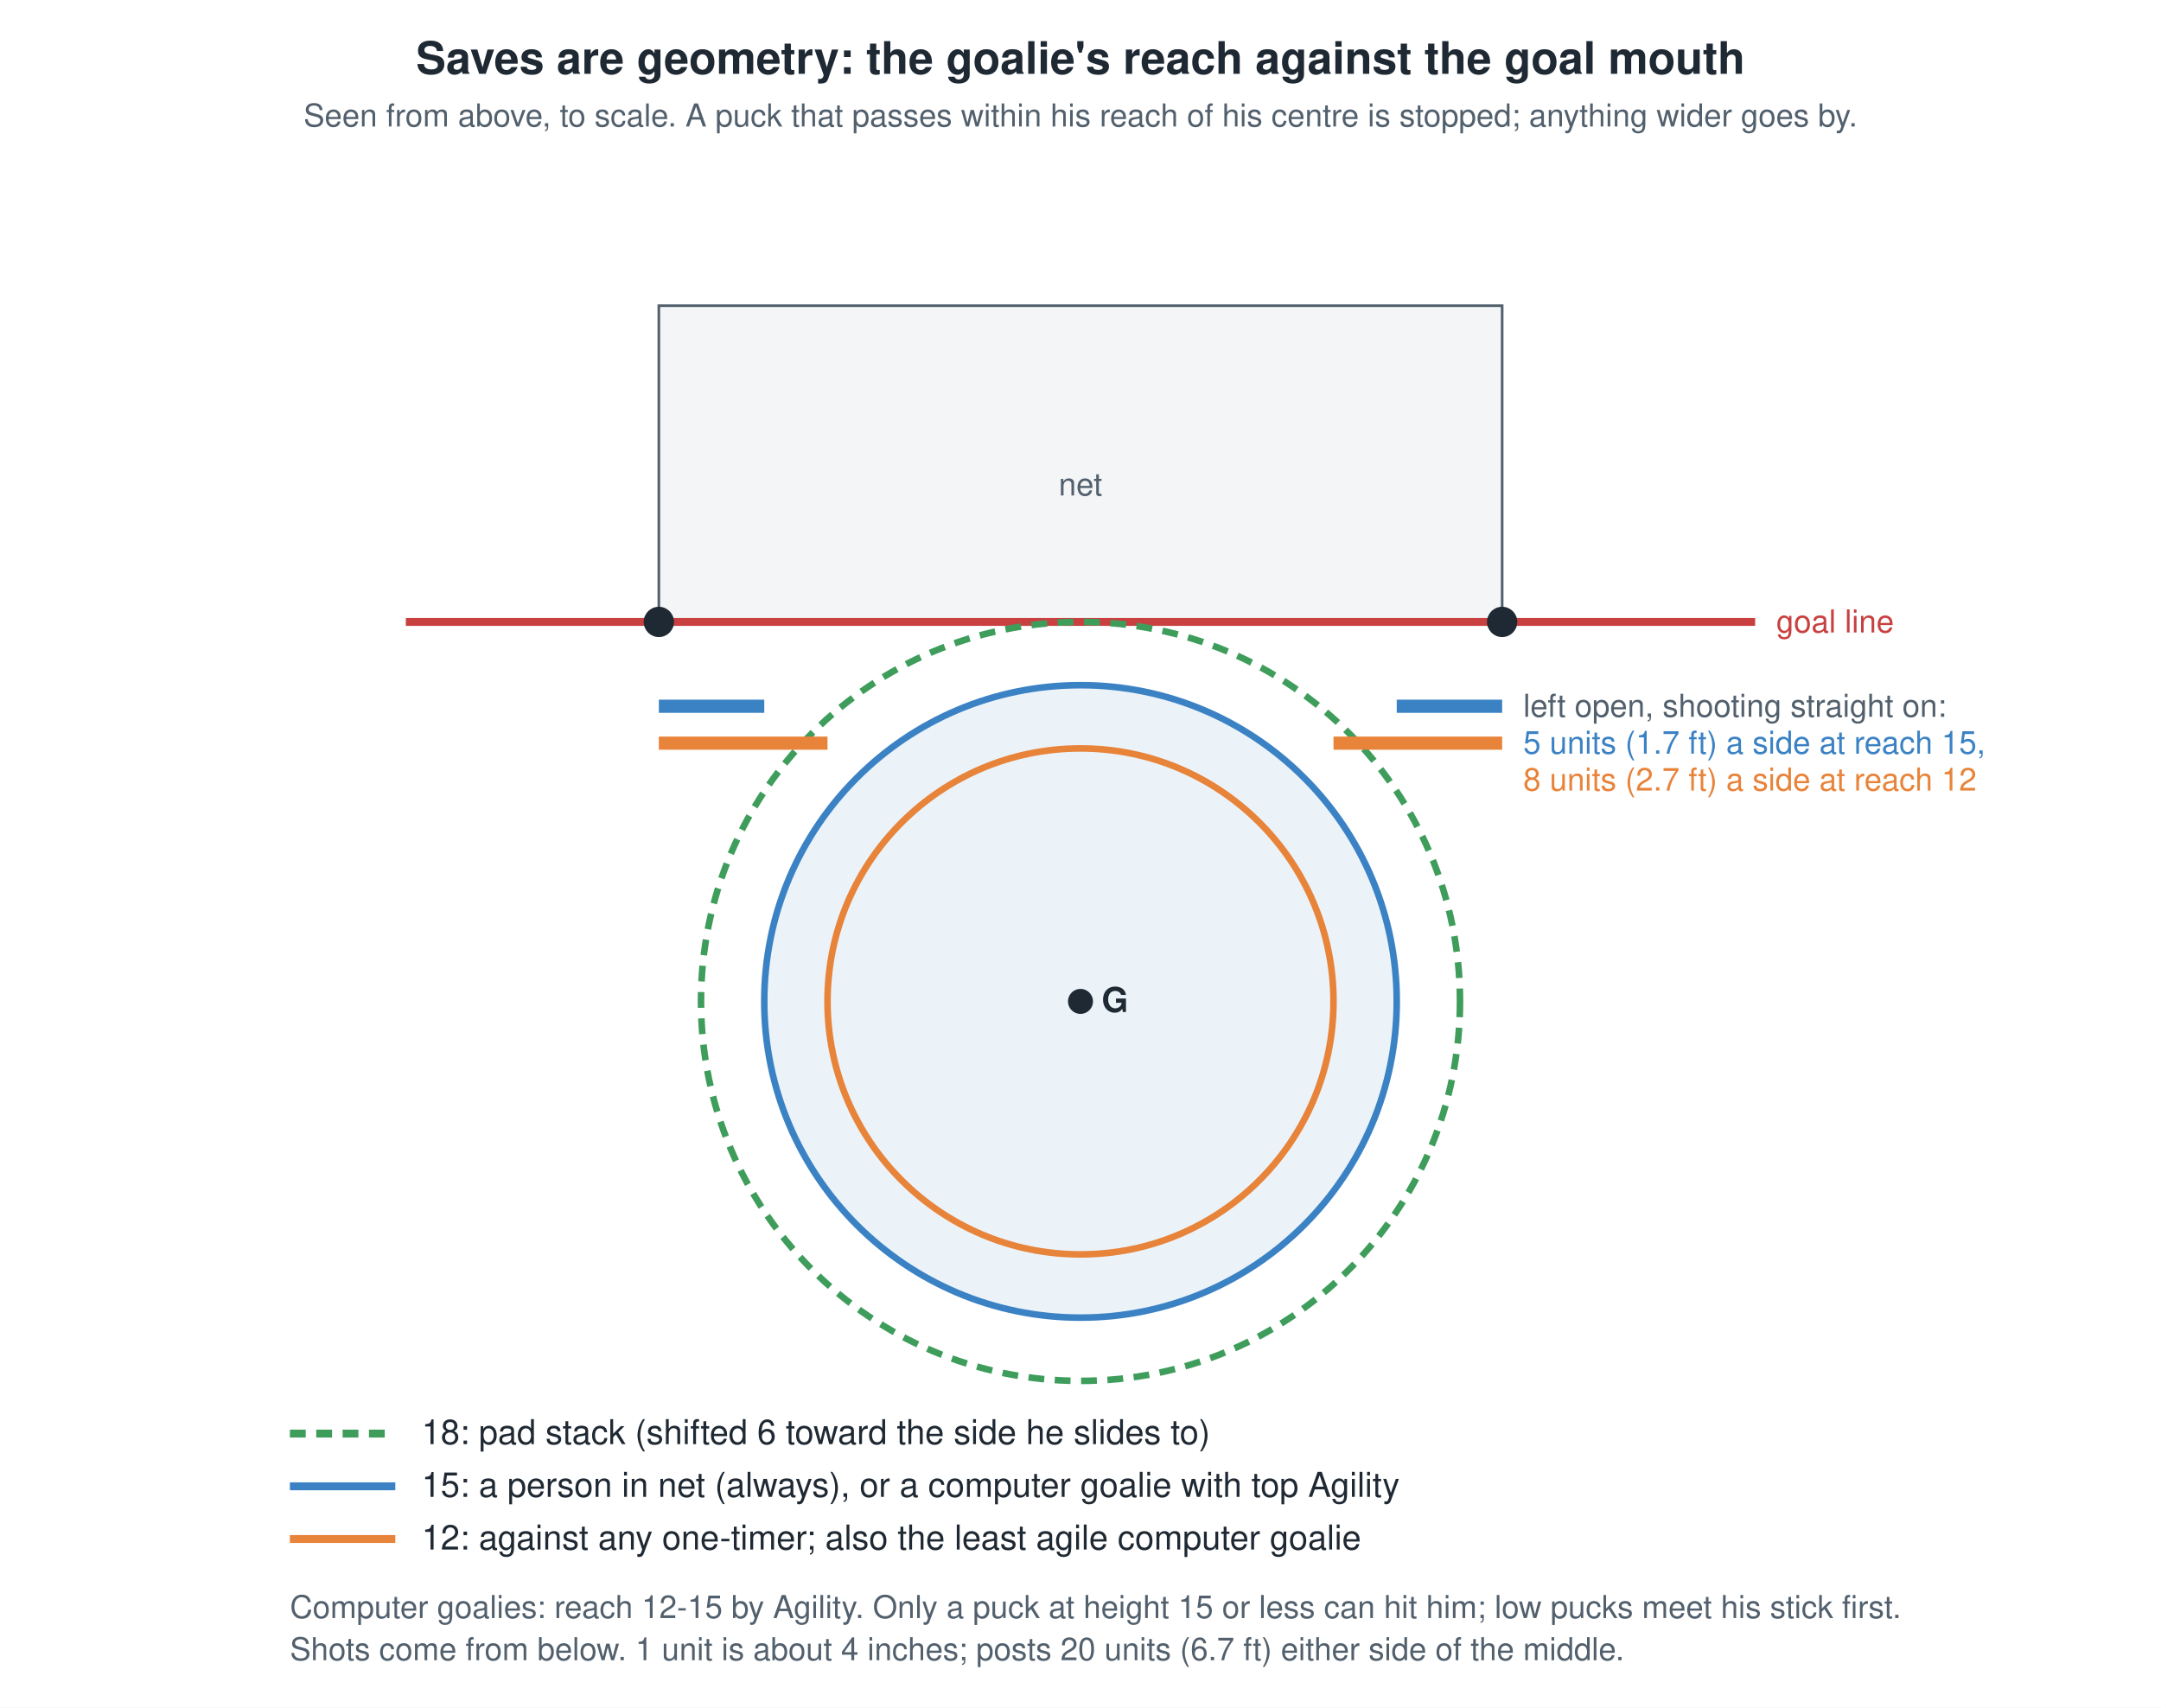
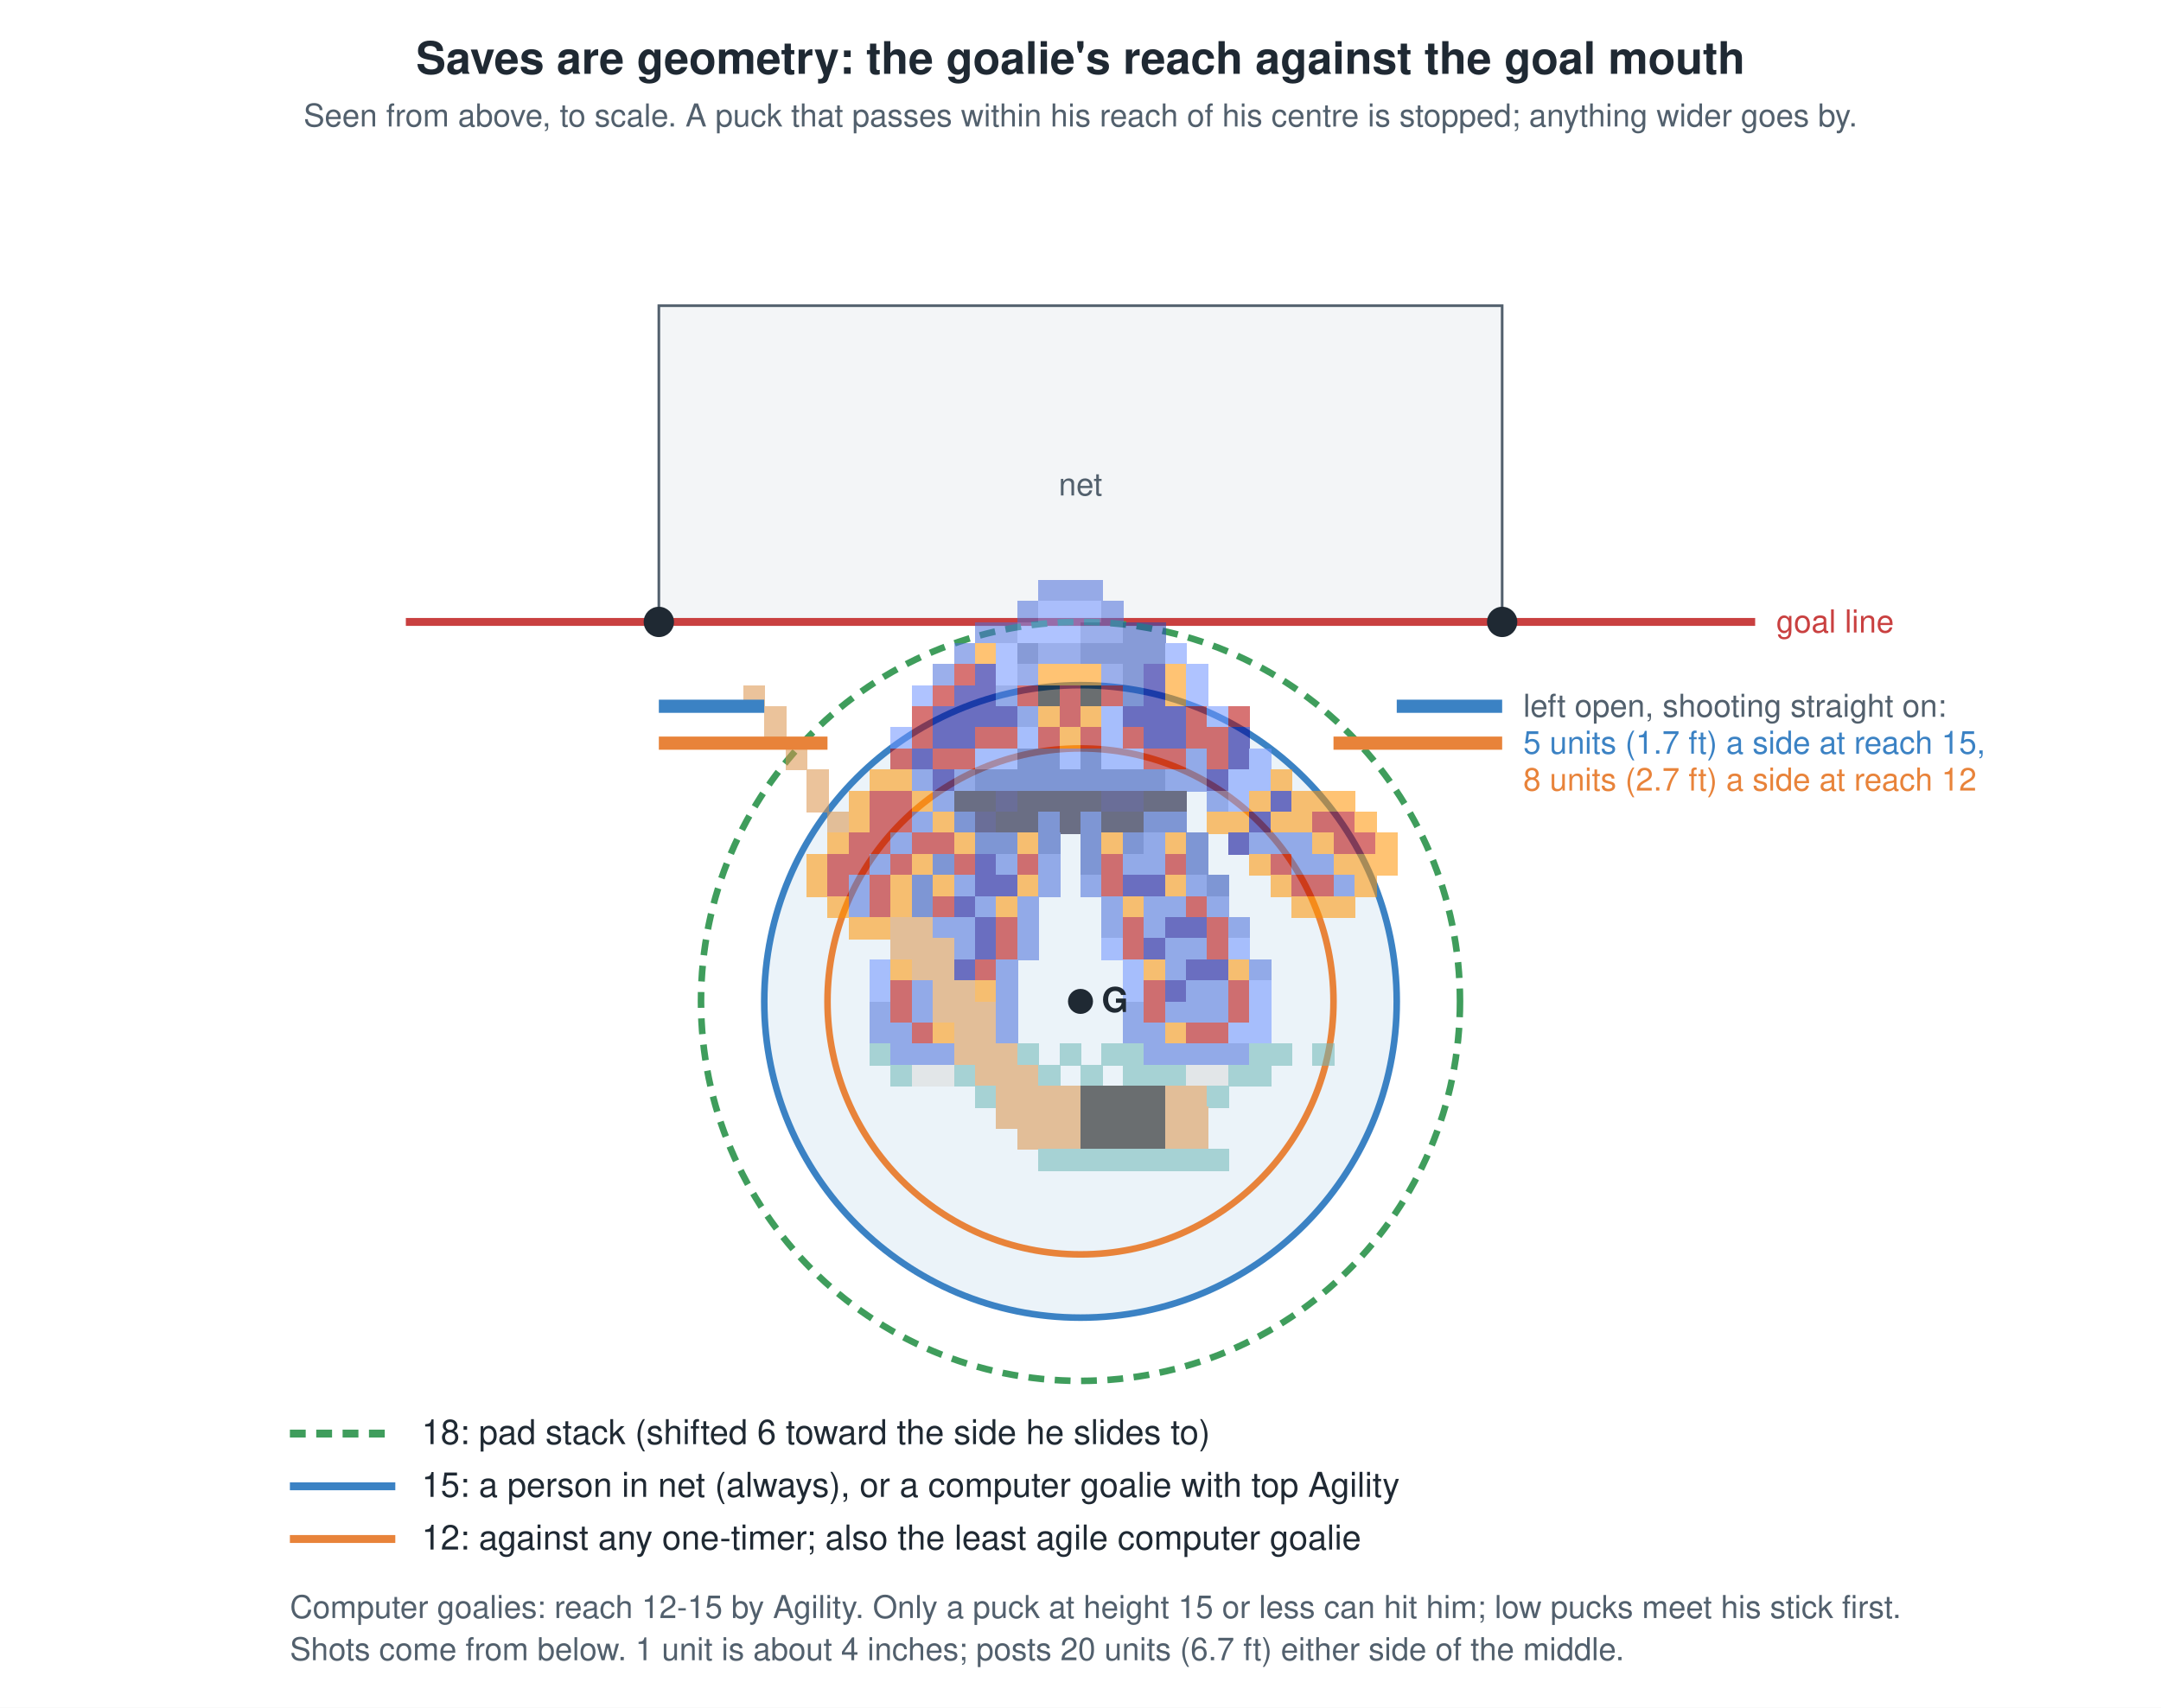
<svg xmlns="http://www.w3.org/2000/svg" width="820" height="648" viewBox="0 0 820 648" font-family="Segoe UI, Helvetica, Arial, sans-serif">
  <rect width="820" height="648" fill="#ffffff" />
  <defs>
    <marker id="arr" viewBox="0 0 10 10" refX="9" refY="5" markerWidth="7" markerHeight="7" orient="auto-start-reverse">
      <path d="M0,0 L10,5 L0,10 z" fill="#1f2933" />
    </marker>
  </defs>
  <text x="410.0" y="28.0" font-size="17" fill="#1f2933" text-anchor="middle" font-weight="bold">Saves are geometry: the goalie's reach against the goal mouth</text>
  <text x="410.0" y="48.0" font-size="12" fill="#52606d" text-anchor="middle" font-weight="normal">Seen from above, to scale. A puck that passes within his reach of his centre is stopped; anything wider goes by.</text>
  <rect x="250" y="116" width="320" height="120" fill="#f3f5f7" stroke="#52606d" />
  <line x1="154.0" y1="236.0" x2="666.0" y2="236.0" stroke="#c94040" stroke-width="3" />
  <text x="674.0" y="240.0" font-size="12" fill="#c94040" text-anchor="start" font-weight="normal">goal line</text>
  <circle cx="250.0" cy="236.0" r="5.0" fill="#1f2933" fill-opacity="1" stroke="#1f2933" stroke-width="1.5" />
  <circle cx="570.0" cy="236.0" r="5.0" fill="#1f2933" fill-opacity="1" stroke="#1f2933" stroke-width="1.5" />
  <text x="410.0" y="188.0" font-size="12" fill="#52606d" text-anchor="middle" font-weight="normal">net</text>
  <circle cx="410.0" cy="380.0" r="144.0" fill="none" fill-opacity="1" stroke="#3f9d5c" stroke-width="2.5" stroke-dasharray="6 4" />
  <circle cx="410.0" cy="380.0" r="120.0" fill="#3b82c4" fill-opacity="0.1" stroke="#3b82c4" stroke-width="2.5" />
  <circle cx="410.0" cy="380.0" r="96.0" fill="none" fill-opacity="1" stroke="#e8833a" stroke-width="2.5" />
+   <g opacity="0.55" shape-rendering="crispEdges">
+     <rect x="394.0" y="220.0" width="8.4" height="8.4" fill="#486dda" />
+     <rect x="402.0" y="220.0" width="8.4" height="8.4" fill="#486dda" />
+     <rect x="410.0" y="220.0" width="8.4" height="8.4" fill="#486dda" />
+     <rect x="386.0" y="228.0" width="8.4" height="8.4" fill="#486dda" />
+     <rect x="394.0" y="228.0" width="8.4" height="8.4" fill="#6d91ff" />
+     <rect x="402.0" y="228.0" width="8.4" height="8.4" fill="#6d91ff" />
+     <rect x="410.0" y="228.0" width="8.4" height="8.4" fill="#6d91ff" />
+     <rect x="418.0" y="228.0" width="8.4" height="8.4" fill="#486dda" />
+     <rect x="370.0" y="236.0" width="8.4" height="8.4" fill="#486dda" />
+     <rect x="378.0" y="236.0" width="8.4" height="8.4" fill="#486dda" />
+     <rect x="386.0" y="236.0" width="8.4" height="8.4" fill="#6d91ff" />
+     <rect x="394.0" y="236.0" width="8.4" height="8.4" fill="#6d91ff" />
+     <rect x="402.0" y="236.0" width="8.4" height="8.4" fill="#6d91ff" />
+     <rect x="410.0" y="236.0" width="8.4" height="8.4" fill="#486dda" />
+     <rect x="418.0" y="236.0" width="8.4" height="8.4" fill="#486dda" />
+     <rect x="426.0" y="236.0" width="8.4" height="8.4" fill="#2448b6" />
+     <rect x="434.0" y="236.0" width="8.4" height="8.4" fill="#2448b6" />
+     <rect x="362.0" y="244.0" width="8.4" height="8.4" fill="#486dda" />
+     <rect x="370.0" y="244.0" width="8.4" height="8.4" fill="#ff9100" />
+     <rect x="378.0" y="244.0" width="8.4" height="8.4" fill="#6d91ff" />
+     <rect x="386.0" y="244.0" width="8.4" height="8.4" fill="#2448b6" />
+     <rect x="394.0" y="244.0" width="8.4" height="8.4" fill="#486dda" />
+     <rect x="402.0" y="244.0" width="8.4" height="8.4" fill="#486dda" />
+     <rect x="410.0" y="244.0" width="8.4" height="8.4" fill="#2448b6" />
+     <rect x="418.0" y="244.0" width="8.4" height="8.4" fill="#2448b6" />
+     <rect x="426.0" y="244.0" width="8.4" height="8.4" fill="#2448b6" />
+     <rect x="434.0" y="244.0" width="8.4" height="8.4" fill="#2448b6" />
+     <rect x="442.0" y="244.0" width="8.4" height="8.4" fill="#6d91ff" />
+     <rect x="354.0" y="252.0" width="8.4" height="8.4" fill="#486dda" />
+     <rect x="362.0" y="252.0" width="8.4" height="8.4" fill="#b60000" />
+     <rect x="370.0" y="252.0" width="8.4" height="8.4" fill="#000091" />
+     <rect x="378.0" y="252.0" width="8.4" height="8.4" fill="#6d91ff" />
+     <rect x="386.0" y="252.0" width="8.4" height="8.4" fill="#486dda" />
+     <rect x="394.0" y="252.0" width="8.4" height="8.4" fill="#ff9100" />
+     <rect x="402.0" y="252.0" width="8.4" height="8.4" fill="#ff9100" />
+     <rect x="410.0" y="252.0" width="8.4" height="8.4" fill="#ff9100" />
+     <rect x="418.0" y="252.0" width="8.4" height="8.4" fill="#486dda" />
+     <rect x="426.0" y="252.0" width="8.4" height="8.4" fill="#2448b6" />
+     <rect x="434.0" y="252.0" width="8.4" height="8.4" fill="#000091" />
+     <rect x="442.0" y="252.0" width="8.4" height="8.4" fill="#ff9100" />
+     <rect x="450.0" y="252.0" width="8.4" height="8.4" fill="#6d91ff" />
+     <rect x="282.0" y="260.0" width="8.4" height="8.4" fill="#da9148" />
+     <rect x="346.0" y="260.0" width="8.4" height="8.4" fill="#6d91ff" />
+     <rect x="354.0" y="260.0" width="8.4" height="8.4" fill="#b60000" />
+     <rect x="362.0" y="260.0" width="8.4" height="8.4" fill="#000091" />
+     <rect x="370.0" y="260.0" width="8.4" height="8.4" fill="#000091" />
+     <rect x="378.0" y="260.0" width="8.4" height="8.4" fill="#486dda" />
+     <rect x="386.0" y="260.0" width="8.4" height="8.4" fill="#b60000" />
+     <rect x="394.0" y="260.0" width="8.4" height="8.4" fill="#000000" />
+     <rect x="402.0" y="260.0" width="8.4" height="8.4" fill="#b60000" />
+     <rect x="410.0" y="260.0" width="8.4" height="8.4" fill="#000000" />
+     <rect x="418.0" y="260.0" width="8.4" height="8.4" fill="#b60000" />
+     <rect x="426.0" y="260.0" width="8.4" height="8.4" fill="#2448b6" />
+     <rect x="434.0" y="260.0" width="8.4" height="8.4" fill="#000091" />
+     <rect x="442.0" y="260.0" width="8.4" height="8.4" fill="#ff9100" />
+     <rect x="450.0" y="260.0" width="8.4" height="8.4" fill="#6d91ff" />
+     <rect x="290.0" y="268.0" width="8.4" height="8.4" fill="#da9148" />
+     <rect x="346.0" y="268.0" width="8.4" height="8.4" fill="#b60000" />
+     <rect x="354.0" y="268.0" width="8.4" height="8.4" fill="#000091" />
+     <rect x="362.0" y="268.0" width="8.4" height="8.4" fill="#000091" />
+     <rect x="370.0" y="268.0" width="8.4" height="8.4" fill="#000091" />
+     <rect x="378.0" y="268.0" width="8.4" height="8.4" fill="#000091" />
+     <rect x="386.0" y="268.0" width="8.4" height="8.4" fill="#486dda" />
+     <rect x="394.0" y="268.0" width="8.4" height="8.4" fill="#ff9100" />
+     <rect x="402.0" y="268.0" width="8.4" height="8.4" fill="#b60000" />
+     <rect x="410.0" y="268.0" width="8.4" height="8.4" fill="#ff9100" />
+     <rect x="418.0" y="268.0" width="8.4" height="8.4" fill="#6d91ff" />
+     <rect x="426.0" y="268.0" width="8.4" height="8.4" fill="#000091" />
+     <rect x="434.0" y="268.0" width="8.4" height="8.4" fill="#000091" />
+     <rect x="442.0" y="268.0" width="8.4" height="8.4" fill="#000091" />
+     <rect x="450.0" y="268.0" width="8.4" height="8.4" fill="#b60000" />
+     <rect x="458.0" y="268.0" width="8.4" height="8.4" fill="#6d91ff" />
+     <rect x="466.0" y="268.0" width="8.4" height="8.4" fill="#b60000" />
+     <rect x="290.0" y="276.0" width="8.4" height="8.4" fill="#da9148" />
+     <rect x="338.0" y="276.0" width="8.4" height="8.4" fill="#6d91ff" />
+     <rect x="346.0" y="276.0" width="8.4" height="8.4" fill="#b60000" />
+     <rect x="354.0" y="276.0" width="8.4" height="8.4" fill="#000091" />
+     <rect x="362.0" y="276.0" width="8.4" height="8.4" fill="#000091" />
+     <rect x="370.0" y="276.0" width="8.4" height="8.4" fill="#b60000" />
+     <rect x="378.0" y="276.0" width="8.4" height="8.4" fill="#b60000" />
+     <rect x="386.0" y="276.0" width="8.4" height="8.4" fill="#6d91ff" />
+     <rect x="394.0" y="276.0" width="8.4" height="8.4" fill="#b60000" />
+     <rect x="402.0" y="276.0" width="8.4" height="8.4" fill="#ff9100" />
+     <rect x="410.0" y="276.0" width="8.4" height="8.4" fill="#b60000" />
+     <rect x="418.0" y="276.0" width="8.4" height="8.4" fill="#6d91ff" />
+     <rect x="426.0" y="276.0" width="8.4" height="8.4" fill="#b60000" />
+     <rect x="434.0" y="276.0" width="8.4" height="8.4" fill="#000091" />
+     <rect x="442.0" y="276.0" width="8.4" height="8.4" fill="#000091" />
+     <rect x="450.0" y="276.0" width="8.4" height="8.4" fill="#b60000" />
+     <rect x="458.0" y="276.0" width="8.4" height="8.4" fill="#b60000" />
+     <rect x="466.0" y="276.0" width="8.4" height="8.4" fill="#000091" />
+     <rect x="298.0" y="284.0" width="8.4" height="8.4" fill="#da9148" />
+     <rect x="338.0" y="284.0" width="8.4" height="8.4" fill="#b60000" />
+     <rect x="346.0" y="284.0" width="8.4" height="8.4" fill="#000091" />
+     <rect x="354.0" y="284.0" width="8.4" height="8.4" fill="#b60000" />
+     <rect x="362.0" y="284.0" width="8.4" height="8.4" fill="#b60000" />
+     <rect x="370.0" y="284.0" width="8.4" height="8.4" fill="#6d91ff" />
+     <rect x="378.0" y="284.0" width="8.4" height="8.4" fill="#6d91ff" />
+     <rect x="386.0" y="284.0" width="8.4" height="8.4" fill="#2448b6" />
+     <rect x="394.0" y="284.0" width="8.4" height="8.4" fill="#2448b6" />
+     <rect x="402.0" y="284.0" width="8.4" height="8.4" fill="#6d91ff" />
+     <rect x="410.0" y="284.0" width="8.4" height="8.4" fill="#2448b6" />
+     <rect x="418.0" y="284.0" width="8.4" height="8.4" fill="#6d91ff" />
+     <rect x="426.0" y="284.0" width="8.4" height="8.4" fill="#6d91ff" />
+     <rect x="434.0" y="284.0" width="8.4" height="8.4" fill="#b60000" />
+     <rect x="442.0" y="284.0" width="8.4" height="8.4" fill="#b60000" />
+     <rect x="450.0" y="284.0" width="8.4" height="8.4" fill="#486dda" />
+     <rect x="458.0" y="284.0" width="8.4" height="8.4" fill="#b60000" />
+     <rect x="466.0" y="284.0" width="8.4" height="8.4" fill="#000091" />
+     <rect x="474.0" y="284.0" width="8.4" height="8.4" fill="#6d91ff" />
+     <rect x="306.0" y="292.0" width="8.4" height="8.4" fill="#da9148" />
+     <rect x="330.0" y="292.0" width="8.4" height="8.4" fill="#ff9100" />
+     <rect x="338.0" y="292.0" width="8.4" height="8.4" fill="#ff9100" />
+     <rect x="346.0" y="292.0" width="8.4" height="8.4" fill="#486dda" />
+     <rect x="354.0" y="292.0" width="8.4" height="8.4" fill="#000091" />
+     <rect x="362.0" y="292.0" width="8.4" height="8.4" fill="#486dda" />
+     <rect x="370.0" y="292.0" width="8.4" height="8.4" fill="#2448b6" />
+     <rect x="378.0" y="292.0" width="8.4" height="8.4" fill="#2448b6" />
+     <rect x="386.0" y="292.0" width="8.4" height="8.4" fill="#2448b6" />
+     <rect x="394.0" y="292.0" width="8.4" height="8.4" fill="#2448b6" />
+     <rect x="402.0" y="292.0" width="8.4" height="8.4" fill="#2448b6" />
+     <rect x="410.0" y="292.0" width="8.4" height="8.4" fill="#2448b6" />
+     <rect x="418.0" y="292.0" width="8.4" height="8.4" fill="#2448b6" />
+     <rect x="426.0" y="292.0" width="8.4" height="8.4" fill="#2448b6" />
+     <rect x="434.0" y="292.0" width="8.4" height="8.4" fill="#2448b6" />
+     <rect x="442.0" y="292.0" width="8.4" height="8.4" fill="#486dda" />
+     <rect x="450.0" y="292.0" width="8.4" height="8.4" fill="#486dda" />
+     <rect x="458.0" y="292.0" width="8.4" height="8.4" fill="#000091" />
+     <rect x="466.0" y="292.0" width="8.4" height="8.4" fill="#6d91ff" />
+     <rect x="474.0" y="292.0" width="8.4" height="8.4" fill="#6d91ff" />
+     <rect x="482.0" y="292.0" width="8.4" height="8.4" fill="#ff9100" />
+     <rect x="306.0" y="300.0" width="8.4" height="8.4" fill="#da9148" />
+     <rect x="322.0" y="300.0" width="8.4" height="8.4" fill="#ff9100" />
+     <rect x="330.0" y="300.0" width="8.4" height="8.4" fill="#b60000" />
+     <rect x="338.0" y="300.0" width="8.4" height="8.4" fill="#b60000" />
+     <rect x="346.0" y="300.0" width="8.4" height="8.4" fill="#ff9100" />
+     <rect x="354.0" y="300.0" width="8.4" height="8.4" fill="#486dda" />
+     <rect x="362.0" y="300.0" width="8.4" height="8.4" fill="#000024" />
+     <rect x="370.0" y="300.0" width="8.4" height="8.4" fill="#000024" />
+     <rect x="378.0" y="300.0" width="8.4" height="8.4" fill="#000048" />
+     <rect x="386.0" y="300.0" width="8.4" height="8.4" fill="#000024" />
+     <rect x="394.0" y="300.0" width="8.4" height="8.4" fill="#000024" />
+     <rect x="402.0" y="300.0" width="8.4" height="8.4" fill="#000024" />
+     <rect x="410.0" y="300.0" width="8.4" height="8.4" fill="#000024" />
+     <rect x="418.0" y="300.0" width="8.4" height="8.4" fill="#000048" />
+     <rect x="426.0" y="300.0" width="8.4" height="8.4" fill="#000048" />
+     <rect x="434.0" y="300.0" width="8.4" height="8.4" fill="#000024" />
+     <rect x="442.0" y="300.0" width="8.4" height="8.4" fill="#000024" />
+     <rect x="458.0" y="300.0" width="8.4" height="8.4" fill="#486dda" />
+     <rect x="466.0" y="300.0" width="8.4" height="8.4" fill="#6d91ff" />
+     <rect x="474.0" y="300.0" width="8.4" height="8.4" fill="#ff9100" />
+     <rect x="482.0" y="300.0" width="8.4" height="8.4" fill="#000091" />
+     <rect x="490.0" y="300.0" width="8.4" height="8.4" fill="#ff9100" />
+     <rect x="498.0" y="300.0" width="8.4" height="8.4" fill="#ff9100" />
+     <rect x="506.0" y="300.0" width="8.4" height="8.4" fill="#ff9100" />
+     <rect x="314.0" y="308.0" width="8.4" height="8.4" fill="#da9148" />
+     <rect x="322.0" y="308.0" width="8.4" height="8.4" fill="#ff9100" />
+     <rect x="330.0" y="308.0" width="8.4" height="8.4" fill="#b60000" />
+     <rect x="338.0" y="308.0" width="8.4" height="8.4" fill="#b60000" />
+     <rect x="346.0" y="308.0" width="8.4" height="8.4" fill="#486dda" />
+     <rect x="354.0" y="308.0" width="8.4" height="8.4" fill="#ff9100" />
+     <rect x="362.0" y="308.0" width="8.4" height="8.4" fill="#2448b6" />
+     <rect x="370.0" y="308.0" width="8.4" height="8.4" fill="#000048" />
+     <rect x="378.0" y="308.0" width="8.4" height="8.4" fill="#000024" />
+     <rect x="386.0" y="308.0" width="8.4" height="8.4" fill="#000024" />
+     <rect x="394.0" y="308.0" width="8.4" height="8.4" fill="#2448b6" />
+     <rect x="402.0" y="308.0" width="8.4" height="8.4" fill="#000024" />
+     <rect x="410.0" y="308.0" width="8.4" height="8.4" fill="#2448b6" />
+     <rect x="418.0" y="308.0" width="8.4" height="8.4" fill="#000024" />
+     <rect x="426.0" y="308.0" width="8.4" height="8.4" fill="#000024" />
+     <rect x="434.0" y="308.0" width="8.4" height="8.4" fill="#2448b6" />
+     <rect x="442.0" y="308.0" width="8.4" height="8.4" fill="#2448b6" />
+     <rect x="458.0" y="308.0" width="8.4" height="8.4" fill="#ff9100" />
+     <rect x="466.0" y="308.0" width="8.4" height="8.4" fill="#ff9100" />
+     <rect x="474.0" y="308.0" width="8.4" height="8.4" fill="#000091" />
+     <rect x="482.0" y="308.0" width="8.4" height="8.4" fill="#ff9100" />
+     <rect x="490.0" y="308.0" width="8.4" height="8.4" fill="#ff9100" />
+     <rect x="498.0" y="308.0" width="8.4" height="8.4" fill="#b60000" />
+     <rect x="506.0" y="308.0" width="8.4" height="8.4" fill="#b60000" />
+     <rect x="514.0" y="308.0" width="8.4" height="8.4" fill="#ff9100" />
+     <rect x="314.0" y="316.0" width="8.4" height="8.4" fill="#ff9100" />
+     <rect x="322.0" y="316.0" width="8.4" height="8.4" fill="#b60000" />
+     <rect x="330.0" y="316.0" width="8.4" height="8.4" fill="#b60000" />
+     <rect x="338.0" y="316.0" width="8.4" height="8.4" fill="#486dda" />
+     <rect x="346.0" y="316.0" width="8.4" height="8.4" fill="#b60000" />
+     <rect x="354.0" y="316.0" width="8.4" height="8.4" fill="#b60000" />
+     <rect x="362.0" y="316.0" width="8.4" height="8.4" fill="#ff9100" />
+     <rect x="370.0" y="316.0" width="8.4" height="8.4" fill="#2448b6" />
+     <rect x="378.0" y="316.0" width="8.4" height="8.4" fill="#2448b6" />
+     <rect x="386.0" y="316.0" width="8.4" height="8.4" fill="#ff9100" />
+     <rect x="394.0" y="316.0" width="8.4" height="8.4" fill="#2448b6" />
+     <rect x="410.0" y="316.0" width="8.4" height="8.4" fill="#2448b6" />
+     <rect x="418.0" y="316.0" width="8.4" height="8.4" fill="#ff9100" />
+     <rect x="426.0" y="316.0" width="8.4" height="8.4" fill="#2448b6" />
+     <rect x="434.0" y="316.0" width="8.4" height="8.4" fill="#486dda" />
+     <rect x="442.0" y="316.0" width="8.4" height="8.4" fill="#ff9100" />
+     <rect x="450.0" y="316.0" width="8.4" height="8.4" fill="#2448b6" />
+     <rect x="466.0" y="316.0" width="8.4" height="8.4" fill="#000091" />
+     <rect x="474.0" y="316.0" width="8.4" height="8.4" fill="#486dda" />
+     <rect x="482.0" y="316.0" width="8.4" height="8.4" fill="#486dda" />
+     <rect x="490.0" y="316.0" width="8.4" height="8.4" fill="#486dda" />
+     <rect x="498.0" y="316.0" width="8.4" height="8.4" fill="#ff9100" />
+     <rect x="506.0" y="316.0" width="8.4" height="8.4" fill="#b60000" />
+     <rect x="514.0" y="316.0" width="8.4" height="8.4" fill="#b60000" />
+     <rect x="522.0" y="316.0" width="8.4" height="8.4" fill="#ff9100" />
+     <rect x="306.0" y="324.0" width="8.4" height="8.4" fill="#ff9100" />
+     <rect x="314.0" y="324.0" width="8.4" height="8.4" fill="#b60000" />
+     <rect x="322.0" y="324.0" width="8.4" height="8.4" fill="#b60000" />
+     <rect x="330.0" y="324.0" width="8.4" height="8.4" fill="#486dda" />
+     <rect x="338.0" y="324.0" width="8.4" height="8.4" fill="#b60000" />
+     <rect x="346.0" y="324.0" width="8.4" height="8.4" fill="#ff9100" />
+     <rect x="354.0" y="324.0" width="8.4" height="8.4" fill="#2448b6" />
+     <rect x="362.0" y="324.0" width="8.4" height="8.4" fill="#b60000" />
+     <rect x="370.0" y="324.0" width="8.4" height="8.4" fill="#000091" />
+     <rect x="378.0" y="324.0" width="8.4" height="8.4" fill="#486dda" />
+     <rect x="386.0" y="324.0" width="8.4" height="8.4" fill="#b60000" />
+     <rect x="394.0" y="324.0" width="8.4" height="8.4" fill="#486dda" />
+     <rect x="410.0" y="324.0" width="8.4" height="8.4" fill="#2448b6" />
+     <rect x="418.0" y="324.0" width="8.4" height="8.4" fill="#b60000" />
+     <rect x="426.0" y="324.0" width="8.4" height="8.4" fill="#486dda" />
+     <rect x="434.0" y="324.0" width="8.4" height="8.4" fill="#486dda" />
+     <rect x="442.0" y="324.0" width="8.4" height="8.4" fill="#b60000" />
+     <rect x="450.0" y="324.0" width="8.4" height="8.4" fill="#2448b6" />
+     <rect x="474.0" y="324.0" width="8.4" height="8.4" fill="#ff9100" />
+     <rect x="482.0" y="324.0" width="8.4" height="8.4" fill="#b60000" />
+     <rect x="490.0" y="324.0" width="8.4" height="8.4" fill="#486dda" />
+     <rect x="498.0" y="324.0" width="8.4" height="8.4" fill="#486dda" />
+     <rect x="506.0" y="324.0" width="8.4" height="8.4" fill="#ff9100" />
+     <rect x="514.0" y="324.0" width="8.4" height="8.4" fill="#ff9100" />
+     <rect x="522.0" y="324.0" width="8.4" height="8.4" fill="#ff9100" />
+     <rect x="306.0" y="332.0" width="8.4" height="8.4" fill="#ff9100" />
+     <rect x="314.0" y="332.0" width="8.4" height="8.4" fill="#b60000" />
+     <rect x="322.0" y="332.0" width="8.4" height="8.4" fill="#486dda" />
+     <rect x="330.0" y="332.0" width="8.4" height="8.4" fill="#b60000" />
+     <rect x="338.0" y="332.0" width="8.4" height="8.4" fill="#ff9100" />
+     <rect x="346.0" y="332.0" width="8.4" height="8.4" fill="#2448b6" />
+     <rect x="354.0" y="332.0" width="8.4" height="8.4" fill="#ff9100" />
+     <rect x="362.0" y="332.0" width="8.4" height="8.4" fill="#486dda" />
+     <rect x="370.0" y="332.0" width="8.4" height="8.4" fill="#000091" />
+     <rect x="378.0" y="332.0" width="8.4" height="8.4" fill="#000091" />
+     <rect x="386.0" y="332.0" width="8.4" height="8.4" fill="#ff9100" />
+     <rect x="394.0" y="332.0" width="8.4" height="8.4" fill="#486dda" />
+     <rect x="410.0" y="332.0" width="8.4" height="8.4" fill="#486dda" />
+     <rect x="418.0" y="332.0" width="8.4" height="8.4" fill="#b60000" />
+     <rect x="426.0" y="332.0" width="8.4" height="8.4" fill="#000091" />
+     <rect x="434.0" y="332.0" width="8.4" height="8.4" fill="#000091" />
+     <rect x="442.0" y="332.0" width="8.4" height="8.4" fill="#ff9100" />
+     <rect x="450.0" y="332.0" width="8.4" height="8.4" fill="#486dda" />
+     <rect x="458.0" y="332.0" width="8.4" height="8.4" fill="#2448b6" />
+     <rect x="482.0" y="332.0" width="8.4" height="8.4" fill="#ff9100" />
+     <rect x="490.0" y="332.0" width="8.4" height="8.4" fill="#b60000" />
+     <rect x="498.0" y="332.0" width="8.4" height="8.4" fill="#b60000" />
+     <rect x="506.0" y="332.0" width="8.4" height="8.4" fill="#486dda" />
+     <rect x="514.0" y="332.0" width="8.4" height="8.4" fill="#ff9100" />
+     <rect x="314.0" y="340.0" width="8.4" height="8.4" fill="#ff9100" />
+     <rect x="322.0" y="340.0" width="8.4" height="8.4" fill="#486dda" />
+     <rect x="330.0" y="340.0" width="8.4" height="8.4" fill="#b60000" />
+     <rect x="338.0" y="340.0" width="8.4" height="8.4" fill="#ff9100" />
+     <rect x="346.0" y="340.0" width="8.4" height="8.4" fill="#2448b6" />
+     <rect x="354.0" y="340.0" width="8.4" height="8.4" fill="#b60000" />
+     <rect x="362.0" y="340.0" width="8.4" height="8.4" fill="#000091" />
+     <rect x="370.0" y="340.0" width="8.4" height="8.4" fill="#486dda" />
+     <rect x="378.0" y="340.0" width="8.4" height="8.4" fill="#ff9100" />
+     <rect x="386.0" y="340.0" width="8.4" height="8.4" fill="#486dda" />
+     <rect x="418.0" y="340.0" width="8.4" height="8.4" fill="#486dda" />
+     <rect x="426.0" y="340.0" width="8.4" height="8.4" fill="#ff9100" />
+     <rect x="434.0" y="340.0" width="8.4" height="8.4" fill="#486dda" />
+     <rect x="442.0" y="340.0" width="8.4" height="8.4" fill="#486dda" />
+     <rect x="450.0" y="340.0" width="8.4" height="8.4" fill="#b60000" />
+     <rect x="458.0" y="340.0" width="8.4" height="8.4" fill="#486dda" />
+     <rect x="490.0" y="340.0" width="8.4" height="8.4" fill="#ff9100" />
+     <rect x="498.0" y="340.0" width="8.4" height="8.4" fill="#ff9100" />
+     <rect x="506.0" y="340.0" width="8.4" height="8.4" fill="#ff9100" />
+     <rect x="322.0" y="348.0" width="8.4" height="8.4" fill="#ff9100" />
+     <rect x="330.0" y="348.0" width="8.4" height="8.4" fill="#ff9100" />
+     <rect x="338.0" y="348.0" width="8.4" height="8.4" fill="#da9148" />
+     <rect x="346.0" y="348.0" width="8.4" height="8.4" fill="#da9148" />
+     <rect x="354.0" y="348.0" width="8.4" height="8.4" fill="#486dda" />
+     <rect x="362.0" y="348.0" width="8.4" height="8.4" fill="#486dda" />
+     <rect x="370.0" y="348.0" width="8.4" height="8.4" fill="#000091" />
+     <rect x="378.0" y="348.0" width="8.4" height="8.4" fill="#b60000" />
+     <rect x="386.0" y="348.0" width="8.4" height="8.4" fill="#486dda" />
+     <rect x="418.0" y="348.0" width="8.4" height="8.4" fill="#486dda" />
+     <rect x="426.0" y="348.0" width="8.4" height="8.4" fill="#b60000" />
+     <rect x="434.0" y="348.0" width="8.4" height="8.4" fill="#486dda" />
+     <rect x="442.0" y="348.0" width="8.4" height="8.4" fill="#000091" />
+     <rect x="450.0" y="348.0" width="8.4" height="8.4" fill="#000091" />
+     <rect x="458.0" y="348.0" width="8.4" height="8.4" fill="#b60000" />
+     <rect x="466.0" y="348.0" width="8.4" height="8.4" fill="#486dda" />
+     <rect x="338.0" y="356.0" width="8.4" height="8.4" fill="#da9148" />
+     <rect x="346.0" y="356.0" width="8.4" height="8.4" fill="#da9148" />
+     <rect x="354.0" y="356.0" width="8.4" height="8.4" fill="#da9148" />
+     <rect x="362.0" y="356.0" width="8.4" height="8.4" fill="#486dda" />
+     <rect x="370.0" y="356.0" width="8.4" height="8.4" fill="#000091" />
+     <rect x="378.0" y="356.0" width="8.4" height="8.4" fill="#b60000" />
+     <rect x="386.0" y="356.0" width="8.4" height="8.4" fill="#486dda" />
+     <rect x="418.0" y="356.0" width="8.4" height="8.4" fill="#6d91ff" />
+     <rect x="426.0" y="356.0" width="8.4" height="8.4" fill="#b60000" />
+     <rect x="434.0" y="356.0" width="8.4" height="8.4" fill="#000091" />
+     <rect x="442.0" y="356.0" width="8.4" height="8.4" fill="#486dda" />
+     <rect x="450.0" y="356.0" width="8.4" height="8.4" fill="#486dda" />
+     <rect x="458.0" y="356.0" width="8.4" height="8.4" fill="#b60000" />
+     <rect x="466.0" y="356.0" width="8.4" height="8.4" fill="#6d91ff" />
+     <rect x="330.0" y="364.0" width="8.4" height="8.4" fill="#6d91ff" />
+     <rect x="338.0" y="364.0" width="8.4" height="8.4" fill="#ff9100" />
+     <rect x="346.0" y="364.0" width="8.4" height="8.4" fill="#da9148" />
+     <rect x="354.0" y="364.0" width="8.4" height="8.4" fill="#da9148" />
+     <rect x="362.0" y="364.0" width="8.4" height="8.4" fill="#000091" />
+     <rect x="370.0" y="364.0" width="8.4" height="8.4" fill="#b60000" />
+     <rect x="378.0" y="364.0" width="8.4" height="8.4" fill="#486dda" />
+     <rect x="426.0" y="364.0" width="8.4" height="8.4" fill="#6d91ff" />
+     <rect x="434.0" y="364.0" width="8.4" height="8.4" fill="#ff9100" />
+     <rect x="442.0" y="364.0" width="8.4" height="8.4" fill="#486dda" />
+     <rect x="450.0" y="364.0" width="8.4" height="8.4" fill="#000091" />
+     <rect x="458.0" y="364.0" width="8.4" height="8.4" fill="#000091" />
+     <rect x="466.0" y="364.0" width="8.4" height="8.4" fill="#ff9100" />
+     <rect x="474.0" y="364.0" width="8.4" height="8.4" fill="#486dda" />
+     <rect x="330.0" y="372.0" width="8.4" height="8.4" fill="#6d91ff" />
+     <rect x="338.0" y="372.0" width="8.4" height="8.4" fill="#b60000" />
+     <rect x="346.0" y="372.0" width="8.4" height="8.4" fill="#486dda" />
+     <rect x="354.0" y="372.0" width="8.4" height="8.4" fill="#da9148" />
+     <rect x="362.0" y="372.0" width="8.4" height="8.4" fill="#da9148" />
+     <rect x="370.0" y="372.0" width="8.4" height="8.4" fill="#ff9100" />
+     <rect x="378.0" y="372.0" width="8.4" height="8.4" fill="#486dda" />
+     <rect x="426.0" y="372.0" width="8.4" height="8.4" fill="#6d91ff" />
+     <rect x="434.0" y="372.0" width="8.4" height="8.4" fill="#b60000" />
+     <rect x="442.0" y="372.0" width="8.4" height="8.4" fill="#000091" />
+     <rect x="450.0" y="372.0" width="8.4" height="8.4" fill="#486dda" />
+     <rect x="458.0" y="372.0" width="8.4" height="8.4" fill="#486dda" />
+     <rect x="466.0" y="372.0" width="8.4" height="8.4" fill="#b60000" />
+     <rect x="474.0" y="372.0" width="8.4" height="8.4" fill="#6d91ff" />
+     <rect x="330.0" y="380.0" width="8.4" height="8.4" fill="#486dda" />
+     <rect x="338.0" y="380.0" width="8.4" height="8.4" fill="#b60000" />
+     <rect x="346.0" y="380.0" width="8.4" height="8.4" fill="#486dda" />
+     <rect x="354.0" y="380.0" width="8.4" height="8.4" fill="#da9148" />
+     <rect x="362.0" y="380.0" width="8.4" height="8.4" fill="#da9148" />
+     <rect x="370.0" y="380.0" width="8.4" height="8.4" fill="#da9148" />
+     <rect x="378.0" y="380.0" width="8.4" height="8.4" fill="#486dda" />
+     <rect x="426.0" y="380.0" width="8.4" height="8.4" fill="#486dda" />
+     <rect x="434.0" y="380.0" width="8.4" height="8.4" fill="#b60000" />
+     <rect x="442.0" y="380.0" width="8.4" height="8.4" fill="#486dda" />
+     <rect x="450.0" y="380.0" width="8.4" height="8.4" fill="#486dda" />
+     <rect x="458.0" y="380.0" width="8.4" height="8.4" fill="#486dda" />
+     <rect x="466.0" y="380.0" width="8.4" height="8.4" fill="#b60000" />
+     <rect x="474.0" y="380.0" width="8.4" height="8.4" fill="#6d91ff" />
+     <rect x="330.0" y="388.0" width="8.4" height="8.4" fill="#486dda" />
+     <rect x="338.0" y="388.0" width="8.4" height="8.4" fill="#486dda" />
+     <rect x="346.0" y="388.0" width="8.4" height="8.4" fill="#b60000" />
+     <rect x="354.0" y="388.0" width="8.4" height="8.4" fill="#ff9100" />
+     <rect x="362.0" y="388.0" width="8.4" height="8.4" fill="#da9148" />
+     <rect x="370.0" y="388.0" width="8.4" height="8.4" fill="#da9148" />
+     <rect x="378.0" y="388.0" width="8.4" height="8.4" fill="#486dda" />
+     <rect x="426.0" y="388.0" width="8.4" height="8.4" fill="#486dda" />
+     <rect x="434.0" y="388.0" width="8.4" height="8.4" fill="#486dda" />
+     <rect x="442.0" y="388.0" width="8.4" height="8.4" fill="#ff9100" />
+     <rect x="450.0" y="388.0" width="8.4" height="8.4" fill="#b60000" />
+     <rect x="458.0" y="388.0" width="8.4" height="8.4" fill="#b60000" />
+     <rect x="466.0" y="388.0" width="8.4" height="8.4" fill="#6d91ff" />
+     <rect x="474.0" y="388.0" width="8.4" height="8.4" fill="#6d91ff" />
+     <rect x="330.0" y="396.0" width="8.4" height="8.4" fill="#6db6b6" />
+     <rect x="338.0" y="396.0" width="8.4" height="8.4" fill="#486dda" />
+     <rect x="346.0" y="396.0" width="8.4" height="8.4" fill="#486dda" />
+     <rect x="354.0" y="396.0" width="8.4" height="8.4" fill="#486dda" />
+     <rect x="362.0" y="396.0" width="8.4" height="8.4" fill="#da9148" />
+     <rect x="370.0" y="396.0" width="8.4" height="8.4" fill="#da9148" />
+     <rect x="378.0" y="396.0" width="8.4" height="8.4" fill="#da9148" />
+     <rect x="386.0" y="396.0" width="8.4" height="8.4" fill="#6db6b6" />
+     <rect x="402.0" y="396.0" width="8.4" height="8.4" fill="#6db6b6" />
+     <rect x="418.0" y="396.0" width="8.4" height="8.4" fill="#6db6b6" />
+     <rect x="426.0" y="396.0" width="8.4" height="8.4" fill="#6db6b6" />
+     <rect x="434.0" y="396.0" width="8.4" height="8.4" fill="#486dda" />
+     <rect x="442.0" y="396.0" width="8.4" height="8.4" fill="#486dda" />
+     <rect x="450.0" y="396.0" width="8.4" height="8.4" fill="#486dda" />
+     <rect x="458.0" y="396.0" width="8.4" height="8.4" fill="#486dda" />
+     <rect x="466.0" y="396.0" width="8.4" height="8.4" fill="#486dda" />
+     <rect x="474.0" y="396.0" width="8.4" height="8.4" fill="#6db6b6" />
+     <rect x="482.0" y="396.0" width="8.4" height="8.4" fill="#6db6b6" />
+     <rect x="498.0" y="396.0" width="8.4" height="8.4" fill="#6db6b6" />
+     <rect x="338.0" y="404.0" width="8.4" height="8.4" fill="#6db6b6" />
+     <rect x="346.0" y="404.0" width="8.4" height="8.4" fill="#dadada" />
+     <rect x="354.0" y="404.0" width="8.4" height="8.4" fill="#dadada" />
+     <rect x="362.0" y="404.0" width="8.4" height="8.4" fill="#6db6b6" />
+     <rect x="370.0" y="404.0" width="8.4" height="8.4" fill="#da9148" />
+     <rect x="378.0" y="404.0" width="8.4" height="8.4" fill="#da9148" />
+     <rect x="386.0" y="404.0" width="8.4" height="8.4" fill="#da9148" />
+     <rect x="394.0" y="404.0" width="8.4" height="8.4" fill="#6db6b6" />
+     <rect x="410.0" y="404.0" width="8.4" height="8.4" fill="#6db6b6" />
+     <rect x="426.0" y="404.0" width="8.4" height="8.4" fill="#6db6b6" />
+     <rect x="434.0" y="404.0" width="8.4" height="8.4" fill="#6db6b6" />
+     <rect x="442.0" y="404.0" width="8.4" height="8.4" fill="#6db6b6" />
+     <rect x="450.0" y="404.0" width="8.4" height="8.4" fill="#dadada" />
+     <rect x="458.0" y="404.0" width="8.4" height="8.4" fill="#dadada" />
+     <rect x="466.0" y="404.0" width="8.4" height="8.4" fill="#6db6b6" />
+     <rect x="474.0" y="404.0" width="8.4" height="8.4" fill="#6db6b6" />
+     <rect x="370.0" y="412.0" width="8.4" height="8.4" fill="#6db6b6" />
+     <rect x="378.0" y="412.0" width="8.4" height="8.4" fill="#da9148" />
+     <rect x="386.0" y="412.0" width="8.4" height="8.4" fill="#da9148" />
+     <rect x="394.0" y="412.0" width="8.4" height="8.4" fill="#da9148" />
+     <rect x="402.0" y="412.0" width="8.4" height="8.4" fill="#da9148" />
+     <rect x="410.0" y="412.0" width="8.4" height="8.4" fill="#000000" />
+     <rect x="418.0" y="412.0" width="8.4" height="8.4" fill="#000000" />
+     <rect x="426.0" y="412.0" width="8.4" height="8.4" fill="#000000" />
+     <rect x="434.0" y="412.0" width="8.4" height="8.4" fill="#000000" />
+     <rect x="442.0" y="412.0" width="8.4" height="8.4" fill="#da9148" />
+     <rect x="450.0" y="412.0" width="8.4" height="8.4" fill="#da9148" />
+     <rect x="458.0" y="412.0" width="8.4" height="8.4" fill="#6db6b6" />
+     <rect x="378.0" y="420.0" width="8.4" height="8.4" fill="#da9148" />
+     <rect x="386.0" y="420.0" width="8.4" height="8.4" fill="#da9148" />
+     <rect x="394.0" y="420.0" width="8.4" height="8.4" fill="#da9148" />
+     <rect x="402.0" y="420.0" width="8.4" height="8.4" fill="#da9148" />
+     <rect x="410.0" y="420.0" width="8.4" height="8.4" fill="#000000" />
+     <rect x="418.0" y="420.0" width="8.4" height="8.4" fill="#000000" />
+     <rect x="426.0" y="420.0" width="8.4" height="8.4" fill="#000000" />
+     <rect x="434.0" y="420.0" width="8.4" height="8.4" fill="#000000" />
+     <rect x="442.0" y="420.0" width="8.4" height="8.4" fill="#da9148" />
+     <rect x="450.0" y="420.0" width="8.4" height="8.4" fill="#da9148" />
+     <rect x="386.0" y="428.0" width="8.4" height="8.4" fill="#da9148" />
+     <rect x="394.0" y="428.0" width="8.4" height="8.4" fill="#da9148" />
+     <rect x="402.0" y="428.0" width="8.4" height="8.4" fill="#da9148" />
+     <rect x="410.0" y="428.0" width="8.4" height="8.4" fill="#000000" />
+     <rect x="418.0" y="428.0" width="8.4" height="8.4" fill="#000000" />
+     <rect x="426.0" y="428.0" width="8.4" height="8.4" fill="#000000" />
+     <rect x="434.0" y="428.0" width="8.4" height="8.4" fill="#000000" />
+     <rect x="442.0" y="428.0" width="8.4" height="8.4" fill="#da9148" />
+     <rect x="450.0" y="428.0" width="8.4" height="8.4" fill="#da9148" />
+     <rect x="394.0" y="436.0" width="8.4" height="8.4" fill="#6db6b6" />
+     <rect x="402.0" y="436.0" width="8.4" height="8.4" fill="#6db6b6" />
+     <rect x="410.0" y="436.0" width="8.4" height="8.4" fill="#6db6b6" />
+     <rect x="418.0" y="436.0" width="8.4" height="8.4" fill="#6db6b6" />
+     <rect x="426.0" y="436.0" width="8.4" height="8.4" fill="#6db6b6" />
+     <rect x="434.0" y="436.0" width="8.4" height="8.4" fill="#6db6b6" />
+     <rect x="442.0" y="436.0" width="8.4" height="8.4" fill="#6db6b6" />
+     <rect x="450.0" y="436.0" width="8.4" height="8.4" fill="#6db6b6" />
+     <rect x="458.0" y="436.0" width="8.4" height="8.4" fill="#6db6b6" />
+   </g>
  <circle cx="410.0" cy="380.0" r="4.0" fill="#1f2933" fill-opacity="1" stroke="#1f2933" stroke-width="1.5" />
  <text x="418.0" y="384.0" font-size="13" fill="#1f2933" text-anchor="start" font-weight="bold">G</text>
  <line x1="290.0" y1="268.0" x2="250.0" y2="268.0" stroke="#3b82c4" stroke-width="5" />
  <line x1="530.0" y1="268.0" x2="570.0" y2="268.0" stroke="#3b82c4" stroke-width="5" />
  <line x1="314.0" y1="282.0" x2="250.0" y2="282.0" stroke="#e8833a" stroke-width="5" />
  <line x1="506.0" y1="282.0" x2="570.0" y2="282.0" stroke="#e8833a" stroke-width="5" />
  <text x="578.0" y="272.0" font-size="12" fill="#52606d" text-anchor="start" font-weight="normal">left open, shooting straight on:</text>
  <text x="578.0" y="286.0" font-size="12" fill="#3b82c4" text-anchor="start" font-weight="normal">5 units (1.7 ft) a side at reach 15,</text>
  <text x="578.0" y="300.0" font-size="12" fill="#e8833a" text-anchor="start" font-weight="normal">8 units (2.7 ft) a side at reach 12</text>
  <line x1="110.0" y1="544.0" x2="150.0" y2="544.0" stroke="#3f9d5c" stroke-width="3" stroke-dasharray="6 4" />
  <text x="160.0" y="548.0" font-size="13" fill="#1f2933" text-anchor="start" font-weight="normal">18: pad stack (shifted 6 toward the side he slides to)</text>
  <line x1="110.0" y1="564.0" x2="150.0" y2="564.0" stroke="#3b82c4" stroke-width="3" />
  <text x="160.0" y="568.0" font-size="13" fill="#1f2933" text-anchor="start" font-weight="normal">15: a person in net (always), or a computer goalie with top Agility</text>
  <line x1="110.0" y1="584.0" x2="150.0" y2="584.0" stroke="#e8833a" stroke-width="3" />
  <text x="160.0" y="588.0" font-size="13" fill="#1f2933" text-anchor="start" font-weight="normal">12: against any one-timer; also the least agile computer goalie</text>
  <text x="110.0" y="614.0" font-size="12" fill="#52606d" text-anchor="start" font-weight="normal">Computer goalies: reach 12-15 by Agility. Only a puck at height 15 or less can hit him; low pucks meet his stick first.</text>
  <text x="110.0" y="630.0" font-size="12" fill="#52606d" text-anchor="start" font-weight="normal">Shots come from below. 1 unit is about 4 inches; posts 20 units (6.7 ft) either side of the middle.</text>
</svg>
